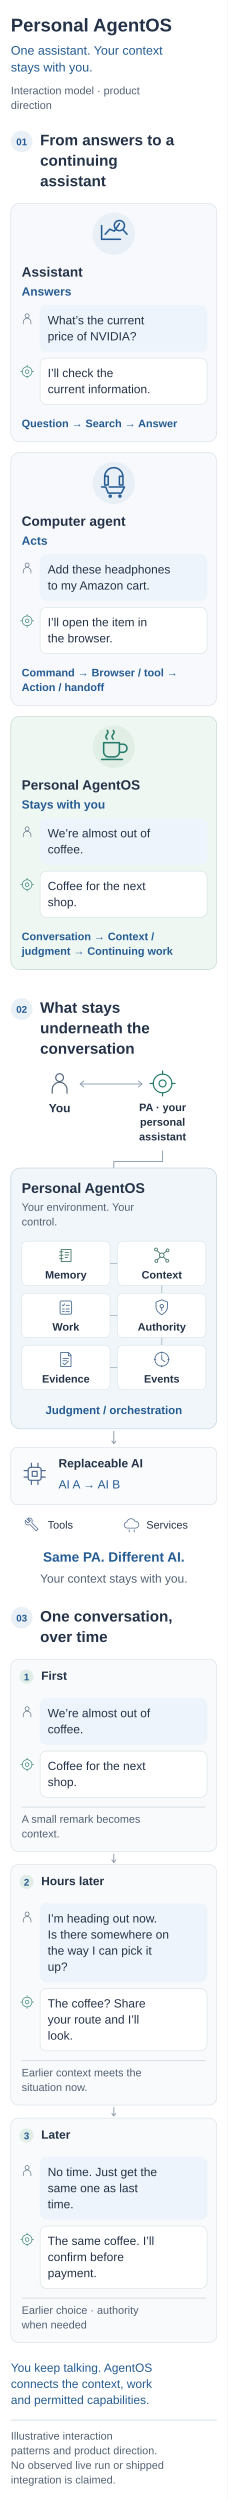
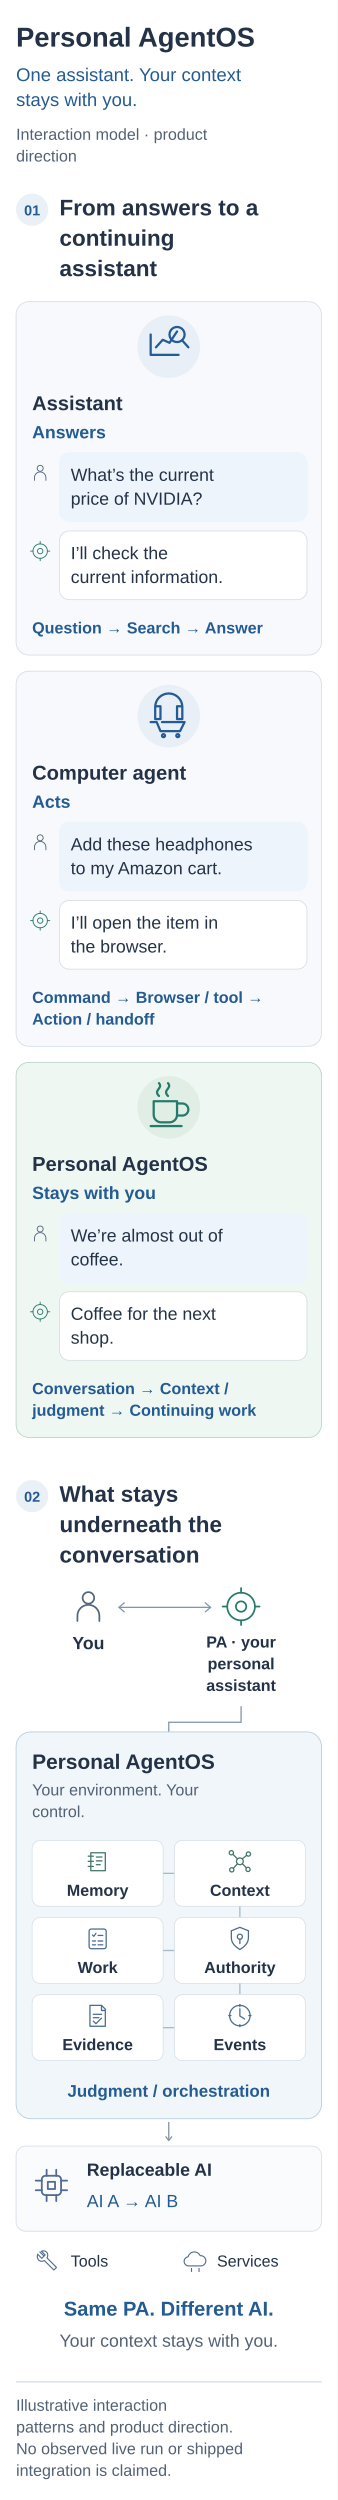
- <svg xmlns="http://www.w3.org/2000/svg" width="420" height="4613" viewBox="0 0 420 4613" role="img" aria-labelledby="title desc">
+ <svg xmlns="http://www.w3.org/2000/svg" width="420" height="3111" viewBox="0 0 420 3111" role="img" aria-labelledby="title desc">
  <style>text{font-family:Arial,"Noto Sans",sans-serif;fill:#243247} .bold{font-weight:700} .muted{fill:#526174} .blue{fill:#245b92}</style>
-   <rect width="420" height="4613" fill="#fff" />
+   <rect width="420" height="3111" fill="#fff" />
  <text x="20" y="58.0" font-size="34" class="bold" text-anchor="start">Personal AgentOS</text>
  <text x="20" y="100.9" font-size="23" class="blue" text-anchor="start">One assistant. Your context</text>
  <text x="20" y="131.95" font-size="23" class="blue" text-anchor="start">stays with you.</text>
  <text x="20" y="174.0" font-size="20" class="muted" text-anchor="start">Interaction model · product</text>
  <text x="20" y="201.0" font-size="20" class="muted" text-anchor="start">direction</text>
  <circle cx="40" cy="261.0" r="20" fill="#e9f0f6" stroke="none" />
  <text x="40" y="268.0" font-size="18" class="blue bold" text-anchor="middle">01</text>
  <text x="74" y="268.0" font-size="28" class="bold" text-anchor="start">From answers to a</text>
  <text x="74" y="305.8" font-size="28" class="bold" text-anchor="start">continuing</text>
  <text x="74" y="343.6" font-size="28" class="bold" text-anchor="start">assistant</text>
  <rect x="20" y="375.4" width="380" height="439.8" rx="16" fill="#f7f9fc" stroke="#d4dce5" />
  <circle cx="210.0" cy="431.4" r="39" fill="#e9eff7" stroke="none" />
  <g transform="translate(180.0 399.4) scale(0.9375)" fill="none" stroke="#245b92" stroke-width="3" stroke-linecap="round" stroke-linejoin="round">
    <path d="M8 45V18m0 27h37M15 35l9-10 9 4 10-15" />
    <circle cx="43" cy="18" r="10" />
    <path d="m50 26 8 9" />
  </g>
  <text x="40" y="510.4" font-size="25" class="bold" text-anchor="start">Assistant</text>
  <text x="40" y="545.4" font-size="22" class="blue bold" text-anchor="start">Answers</text>
  <g transform="translate(38 576.4) scale(0.375)" fill="none" stroke="#53657a" stroke-width="3" stroke-linecap="round" stroke-linejoin="round">
    <circle cx="32" cy="17" r="10" />
    <path d="M13 57v-9a19 19 0 0 1 38 0v9" />
  </g>
  <rect x="74" y="563.4" width="308" height="85.4" rx="12" fill="#edf4fb" stroke="#edf4fb" />
  <text x="88" y="598.4" font-size="22" class="" text-anchor="start">What’s the current</text>
  <text x="88" y="628.1" font-size="22" class="" text-anchor="start">price of NVIDIA?</text>
  <g transform="translate(38 673.8) scale(0.375)" fill="none" stroke="#257a69" stroke-width="3" stroke-linecap="round" stroke-linejoin="round">
    <circle cx="32" cy="32" r="24" />
    <circle cx="32" cy="32" r="9" />
    <path d="M32 0v8m0 48v8M0 32h8m48 0h8" />
  </g>
  <rect x="74" y="660.8" width="308" height="85.4" rx="12" fill="#ffffff" stroke="#d3dedf" />
  <text x="88" y="695.8" font-size="22" class="" text-anchor="start">I’ll check the</text>
  <text x="88" y="725.5" font-size="22" class="" text-anchor="start">current information.</text>
  <text x="40" y="788.2" font-size="20" class="blue bold" text-anchor="start">Question → Search → Answer</text>
  <rect x="20" y="835.2" width="380" height="466.8" rx="16" fill="#f7f9fc" stroke="#d4dce5" />
  <circle cx="210.0" cy="891.2" r="39" fill="#e9eff7" stroke="none" />
  <g transform="translate(180.0 859.2) scale(0.9375)" fill="none" stroke="#245b92" stroke-width="3" stroke-linecap="round" stroke-linejoin="round">
    <path d="M14 29v-7a18 18 0 0 1 36 0v7M14 21h7v17h-7zm29 0h7v17h-7zM8 42h8l5 12h26l6-12H23" />
    <circle cx="25" cy="60" r="2" />
    <circle cx="44" cy="60" r="2" />
  </g>
  <text x="40" y="970.2" font-size="25" class="bold" text-anchor="start">Computer agent</text>
  <text x="40" y="1005.2" font-size="22" class="blue bold" text-anchor="start">Acts</text>
  <g transform="translate(38 1036.2) scale(0.375)" fill="none" stroke="#53657a" stroke-width="3" stroke-linecap="round" stroke-linejoin="round">
    <circle cx="32" cy="17" r="10" />
    <path d="M13 57v-9a19 19 0 0 1 38 0v9" />
  </g>
  <rect x="74" y="1023.2" width="308" height="85.4" rx="12" fill="#edf4fb" stroke="#edf4fb" />
  <text x="88" y="1058.2" font-size="22" class="" text-anchor="start">Add these headphones</text>
  <text x="88" y="1087.9" font-size="22" class="" text-anchor="start">to my Amazon cart.</text>
  <g transform="translate(38 1133.6) scale(0.375)" fill="none" stroke="#257a69" stroke-width="3" stroke-linecap="round" stroke-linejoin="round">
    <circle cx="32" cy="32" r="24" />
    <circle cx="32" cy="32" r="9" />
    <path d="M32 0v8m0 48v8M0 32h8m48 0h8" />
  </g>
  <rect x="74" y="1120.6" width="308" height="85.4" rx="12" fill="#ffffff" stroke="#d3dedf" />
  <text x="88" y="1155.6" font-size="22" class="" text-anchor="start">I’ll open the item in</text>
  <text x="88" y="1185.3" font-size="22" class="" text-anchor="start">the browser.</text>
  <text x="40" y="1248.0" font-size="20" class="blue bold" text-anchor="start">Command → Browser / tool →</text>
  <text x="40" y="1275.0" font-size="20" class="blue bold" text-anchor="start">Action / handoff</text>
  <rect x="20" y="1322.0" width="380" height="466.8" rx="16" fill="#eff7f3" stroke="#b7d1c5" />
  <circle cx="210.0" cy="1378.0" r="39" fill="#e0eee6" stroke="none" />
  <g transform="translate(180.0 1346.0) scale(0.9375)" fill="none" stroke="#257a69" stroke-width="3" stroke-linecap="round" stroke-linejoin="round">
    <path d="M12 26h31v18a10 10 0 0 1-10 10H22a10 10 0 0 1-10-10zM43 29h7a8 8 0 0 1 0 16h-7M8 59h41M19 19c-8-8 6-10 0-17M31 19c-8-8 6-10 0-17" />
  </g>
  <text x="40" y="1457.0" font-size="25" class="bold" text-anchor="start">Personal AgentOS</text>
  <text x="40" y="1492.0" font-size="22" class="blue bold" text-anchor="start">Stays with you</text>
  <g transform="translate(38 1523.0) scale(0.375)" fill="none" stroke="#53657a" stroke-width="3" stroke-linecap="round" stroke-linejoin="round">
    <circle cx="32" cy="17" r="10" />
    <path d="M13 57v-9a19 19 0 0 1 38 0v9" />
  </g>
  <rect x="74" y="1510.0" width="308" height="85.4" rx="12" fill="#edf4fb" stroke="#edf4fb" />
  <text x="88" y="1545.0" font-size="22" class="" text-anchor="start">We’re almost out of</text>
  <text x="88" y="1574.7" font-size="22" class="" text-anchor="start">coffee.</text>
  <g transform="translate(38 1620.4) scale(0.375)" fill="none" stroke="#257a69" stroke-width="3" stroke-linecap="round" stroke-linejoin="round">
    <circle cx="32" cy="32" r="24" />
    <circle cx="32" cy="32" r="9" />
    <path d="M32 0v8m0 48v8M0 32h8m48 0h8" />
  </g>
  <rect x="74" y="1607.4" width="308" height="85.4" rx="12" fill="#ffffff" stroke="#d3dedf" />
  <text x="88" y="1642.4" font-size="22" class="" text-anchor="start">Coffee for the next</text>
  <text x="88" y="1672.1" font-size="22" class="" text-anchor="start">shop.</text>
  <text x="40" y="1734.8" font-size="20" class="blue bold" text-anchor="start">Conversation → Context /</text>
  <text x="40" y="1761.8" font-size="20" class="blue bold" text-anchor="start">judgment → Continuing work</text>
  <circle cx="40" cy="1861.8" r="20" fill="#e9f0f6" stroke="none" />
  <text x="40" y="1868.8" font-size="18" class="blue bold" text-anchor="middle">02</text>
  <text x="74" y="1868.8" font-size="28" class="bold" text-anchor="start">What stays</text>
  <text x="74" y="1906.6" font-size="28" class="bold" text-anchor="start">underneath the</text>
  <text x="74" y="1944.4" font-size="28" class="bold" text-anchor="start">conversation</text>
  <g transform="translate(87 1976.2) scale(0.71875)" fill="none" stroke="#53657a" stroke-width="3" stroke-linecap="round" stroke-linejoin="round">
    <circle cx="32" cy="17" r="10" />
    <path d="M13 57v-9a19 19 0 0 1 38 0v9" />
  </g>
  <g transform="translate(277 1976.2) scale(0.71875)" fill="none" stroke="#257a69" stroke-width="3" stroke-linecap="round" stroke-linejoin="round">
    <circle cx="32" cy="32" r="24" />
    <circle cx="32" cy="32" r="9" />
    <path d="M32 0v8m0 48v8M0 32h8m48 0h8" />
  </g>
  <path d="M148 2000.2H262" fill="none" stroke="#8296a9" stroke-width="1.6" />
  <path d="M155 1994.2L148 2000.2L155 2006.2M255 1994.2L262 2000.2L255 2006.2" fill="none" stroke="#8296a9" stroke-width="1.6" />
  <text x="110" y="2052.2" font-size="22" class="bold" text-anchor="middle">You</text>
  <text x="300" y="2050.2" font-size="20" class="bold" text-anchor="middle">PA · your</text>
  <text x="300" y="2077.2" font-size="20" class="bold" text-anchor="middle">personal</text>
  <text x="300" y="2104.2" font-size="20" class="bold" text-anchor="middle">assistant</text>
  <path d="M300 2123.2V2143.2H210.0V2155.2" fill="none" stroke="#8296a9" stroke-width="1.6" />
  <rect x="20" y="2155.2" width="380" height="481.35" rx="18" fill="#f0f6f9" stroke="#b6cad9" />
  <text x="40" y="2201.2" font-size="26" class="bold" text-anchor="start">Personal AgentOS</text>
  <text x="40" y="2234.2" font-size="20" class="muted" text-anchor="start">Your environment. Your</text>
  <text x="40" y="2261.2" font-size="20" class="muted" text-anchor="start">control.</text>
  <rect x="40.0" y="2290.2" width="163.0" height="82" rx="10" fill="#fff" stroke="#d8e1e7" />
  <g transform="translate(104.5 2299.2) scale(0.53125)" fill="none" stroke="#427665" stroke-width="3" stroke-linecap="round" stroke-linejoin="round">
    <path d="M16 12h34v42H16zM10 20h12m-12 12h12m-12 12h12M29 22h13m-13 9h13m-13 9h9" />
  </g>
  <text x="121.5" y="2359.2" font-size="20" class="bold" text-anchor="middle">Memory</text>
  <path d="M203.0 2331.2H217.0" fill="none" stroke="#a7bac6" stroke-width="1.6" />
  <rect x="217.0" y="2290.2" width="163.0" height="82" rx="10" fill="#fff" stroke="#d8e1e7" />
  <g transform="translate(281.5 2299.2) scale(0.53125)" fill="none" stroke="#427665" stroke-width="3" stroke-linecap="round" stroke-linejoin="round">
    <circle cx="32" cy="32" r="8" />
    <circle cx="12" cy="12" r="5" />
    <circle cx="52" cy="15" r="5" />
    <circle cx="13" cy="52" r="5" />
    <circle cx="51" cy="51" r="5" />
    <path d="m16 16 10 10m12 0 10-8M17 48l9-10m12 0 9 9" />
  </g>
  <text x="298.5" y="2359.2" font-size="20" class="bold" text-anchor="middle">Context</text>
  <path d="M298.5 2372.2V2386.2" fill="none" stroke="#a7bac6" stroke-width="1.6" />
  <rect x="40.0" y="2386.2" width="163.0" height="82" rx="10" fill="#fff" stroke="#d8e1e7" />
  <g transform="translate(104.5 2395.2) scale(0.53125)" fill="none" stroke="#496d92" stroke-width="3" stroke-linecap="round" stroke-linejoin="round">
    <rect x="12" y="10" width="40" height="46" rx="5" />
    <path d="m20 24 3 3 5-7m5 5h11M20 38h7m6 0h11M20 47h7m6 0h11" />
  </g>
  <text x="121.5" y="2455.2" font-size="20" class="bold" text-anchor="middle">Work</text>
  <path d="M203.0 2427.2H217.0" fill="none" stroke="#a7bac6" stroke-width="1.6" />
  <rect x="217.0" y="2386.2" width="163.0" height="82" rx="10" fill="#fff" stroke="#d8e1e7" />
  <g transform="translate(281.5 2395.2) scale(0.53125)" fill="none" stroke="#496d92" stroke-width="3" stroke-linecap="round" stroke-linejoin="round">
    <path d="M32 6 52 14v16c0 13-9 21-20 28-11-7-20-15-20-28V14z" />
    <circle cx="32" cy="28" r="6" />
    <path d="M32 34v10" />
  </g>
  <text x="298.5" y="2455.2" font-size="20" class="bold" text-anchor="middle">Authority</text>
  <path d="M298.5 2468.2V2482.2" fill="none" stroke="#a7bac6" stroke-width="1.6" />
  <rect x="40.0" y="2482.2" width="163.0" height="82" rx="10" fill="#fff" stroke="#d8e1e7" />
  <g transform="translate(104.5 2491.2) scale(0.53125)" fill="none" stroke="#496d92" stroke-width="3" stroke-linecap="round" stroke-linejoin="round">
    <path d="M14 8h27l9 9v40H14zM41 8v12h9M22 29h19m-19 8h13m-13 8 6 6 13-13" />
  </g>
  <text x="121.5" y="2551.2" font-size="20" class="bold" text-anchor="middle">Evidence</text>
  <path d="M203.0 2523.2H217.0" fill="none" stroke="#a7bac6" stroke-width="1.6" />
  <rect x="217.0" y="2482.2" width="163.0" height="82" rx="10" fill="#fff" stroke="#d8e1e7" />
  <g transform="translate(281.5 2491.2) scale(0.53125)" fill="none" stroke="#496d92" stroke-width="3" stroke-linecap="round" stroke-linejoin="round">
    <circle cx="32" cy="32" r="24" />
    <path d="M32 16v17l11 7M6 32h5m42 0h5M32 6v5m0 42v5" />
  </g>
  <text x="298.5" y="2551.2" font-size="20" class="bold" text-anchor="middle">Events</text>
  <text x="210.0" y="2609.2" font-size="21" class="blue bold" text-anchor="middle">Judgment / orchestration</text>
  <path d="M210.0 2640.55 L210.0 2663.55" fill="none" stroke="#8492a3" stroke-width="1.6" />
  <path d="M206.0 2658.55 L210.0 2663.55 L214.0 2658.55" fill="none" stroke="#8492a3" stroke-width="1.6" />
  <rect x="20" y="2670.55" width="380" height="106" rx="12" fill="#fafbfd" stroke="#d4dce5" />
  <g transform="translate(40 2695.55) scale(0.75)" fill="none" stroke="#526b91" stroke-width="3" stroke-linecap="round" stroke-linejoin="round">
    <rect x="16" y="16" width="32" height="32" rx="6" />
    <path d="M24 6v10m16-10v10M24 48v10m16-10v10M6 24h10M6 40h10m32-16h10M48 40h10M26 26h12v12H26z" />
  </g>
  <text x="108" y="2707.55" font-size="22" class="bold" text-anchor="start">Replaceable AI</text>
  <text x="108" y="2746.55" font-size="22" class="blue" text-anchor="start">AI A  →  AI B</text>
  <g transform="translate(44 2798.55) scale(0.46875)" fill="none" stroke="#526b91" stroke-width="3" stroke-linecap="round" stroke-linejoin="round">
    <path d="m12 8 11 11-6 6L6 14c-4 14 6 23 18 17l25 25 7-7-25-25C37 12 28 2 16 6l10 10-7 7" />
  </g>
  <text x="88" y="2820.55" font-size="20" class="" text-anchor="start">Tools</text>
  <g transform="translate(228 2798.55) scale(0.46875)" fill="none" stroke="#526b91" stroke-width="3" stroke-linecap="round" stroke-linejoin="round">
    <path d="M16 45a12 12 0 0 1-3-24 17 17 0 0 1 32-3 13 13 0 0 1 3 27H16zM22 52v8m20-8v8" />
  </g>
  <text x="270" y="2820.55" font-size="20" class="" text-anchor="start">Services</text>
  <text x="210.0" y="2881.55" font-size="25" class="blue bold" text-anchor="middle">Same PA. Different AI.</text>
  <text x="210.0" y="2920.3" font-size="22" class="muted" text-anchor="middle">Your context stays with you.</text>
-   <circle cx="40" cy="2985" r="20" fill="#e9f0f6" stroke="none" />
-   <text x="40" y="2992" font-size="18" class="blue bold" text-anchor="middle">03</text>
-   <text x="74" y="2992" font-size="28" class="bold" text-anchor="start">One conversation,</text>
-   <text x="74" y="3029.8" font-size="28" class="bold" text-anchor="start">over time</text>
-   <rect x="20" y="3061.6" width="380" height="354.8" rx="14" fill="#f8fafb" stroke="#d4dce5" />
-   <circle cx="49" cy="3093.6" r="13" fill="#e1eee8" stroke="none" />
-   <text x="49" y="3100.6" font-size="18" class="blue bold" text-anchor="middle">1</text>
-   <text x="76" y="3099.6" font-size="22" class="bold" text-anchor="start">First</text>
-   <g transform="translate(38 3146.6) scale(0.375)" fill="none" stroke="#53657a" stroke-width="3" stroke-linecap="round" stroke-linejoin="round">
-     <circle cx="32" cy="17" r="10" />
-     <path d="M13 57v-9a19 19 0 0 1 38 0v9" />
-   </g>
-   <rect x="74" y="3133.6" width="308" height="85.4" rx="12" fill="#edf4fb" stroke="#edf4fb" />
-   <text x="88" y="3168.6" font-size="22" class="" text-anchor="start">We’re almost out of</text>
-   <text x="88" y="3198.3" font-size="22" class="" text-anchor="start">coffee.</text>
-   <g transform="translate(38 3244) scale(0.375)" fill="none" stroke="#257a69" stroke-width="3" stroke-linecap="round" stroke-linejoin="round">
-     <circle cx="32" cy="32" r="24" />
-     <circle cx="32" cy="32" r="9" />
-     <path d="M32 0v8m0 48v8M0 32h8m48 0h8" />
-   </g>
-   <rect x="74" y="3231" width="308" height="85.4" rx="12" fill="#ffffff" stroke="#d3dedf" />
-   <text x="88" y="3266" font-size="22" class="" text-anchor="start">Coffee for the next</text>
-   <text x="88" y="3295.7" font-size="22" class="" text-anchor="start">shop.</text>
-   <path d="M40 3334.4H380" fill="none" stroke="#d4dce5" stroke-width="1.6" />
-   <text x="40" y="3363.4" font-size="20" class="muted" text-anchor="start">A small remark becomes</text>
-   <text x="40" y="3390.4" font-size="20" class="muted" text-anchor="start">context.</text>
-   <path d="M210.0 3420.4 L210.0 3436.4" fill="none" stroke="#8492a3" stroke-width="1.6" />
-   <path d="M206.0 3431.4 L210.0 3436.4 L214.0 3431.4" fill="none" stroke="#8492a3" stroke-width="1.6" />
-   <rect x="20" y="3440.4" width="380" height="443.9" rx="14" fill="#f8fafb" stroke="#d4dce5" />
-   <circle cx="49" cy="3472.4" r="13" fill="#e1eee8" stroke="none" />
-   <text x="49" y="3479.4" font-size="18" class="blue bold" text-anchor="middle">2</text>
-   <text x="76" y="3478.4" font-size="22" class="bold" text-anchor="start">Hours later</text>
-   <g transform="translate(38 3525.4) scale(0.375)" fill="none" stroke="#53657a" stroke-width="3" stroke-linecap="round" stroke-linejoin="round">
-     <circle cx="32" cy="17" r="10" />
-     <path d="M13 57v-9a19 19 0 0 1 38 0v9" />
-   </g>
-   <rect x="74" y="3512.4" width="308" height="144.8" rx="12" fill="#edf4fb" stroke="#edf4fb" />
-   <text x="88" y="3547.4" font-size="22" class="" text-anchor="start">I’m heading out now.</text>
-   <text x="88" y="3577.1" font-size="22" class="" text-anchor="start">Is there somewhere on</text>
-   <text x="88" y="3606.8" font-size="22" class="" text-anchor="start">the way I can pick it</text>
-   <text x="88" y="3636.5" font-size="22" class="" text-anchor="start">up?</text>
-   <g transform="translate(38 3682.2) scale(0.375)" fill="none" stroke="#257a69" stroke-width="3" stroke-linecap="round" stroke-linejoin="round">
-     <circle cx="32" cy="32" r="24" />
-     <circle cx="32" cy="32" r="9" />
-     <path d="M32 0v8m0 48v8M0 32h8m48 0h8" />
-   </g>
-   <rect x="74" y="3669.2" width="308" height="115.1" rx="12" fill="#ffffff" stroke="#d3dedf" />
-   <text x="88" y="3704.2" font-size="22" class="" text-anchor="start">The coffee? Share</text>
-   <text x="88" y="3733.9" font-size="22" class="" text-anchor="start">your route and I’ll</text>
-   <text x="88" y="3763.6" font-size="22" class="" text-anchor="start">look.</text>
-   <path d="M40 3802.3H380" fill="none" stroke="#d4dce5" stroke-width="1.6" />
-   <text x="40" y="3831.3" font-size="20" class="muted" text-anchor="start">Earlier context meets the</text>
-   <text x="40" y="3858.3" font-size="20" class="muted" text-anchor="start">situation now.</text>
-   <path d="M210.0 3888.3 L210.0 3904.3" fill="none" stroke="#8492a3" stroke-width="1.6" />
-   <path d="M206.0 3899.3 L210.0 3904.3 L214.0 3899.3" fill="none" stroke="#8492a3" stroke-width="1.6" />
-   <rect x="20" y="3908.3" width="380" height="414.2" rx="14" fill="#f8fafb" stroke="#d4dce5" />
-   <circle cx="49" cy="3940.3" r="13" fill="#e1eee8" stroke="none" />
-   <text x="49" y="3947.3" font-size="18" class="blue bold" text-anchor="middle">3</text>
-   <text x="76" y="3946.3" font-size="22" class="bold" text-anchor="start">Later</text>
-   <g transform="translate(38 3993.3) scale(0.375)" fill="none" stroke="#53657a" stroke-width="3" stroke-linecap="round" stroke-linejoin="round">
-     <circle cx="32" cy="17" r="10" />
-     <path d="M13 57v-9a19 19 0 0 1 38 0v9" />
-   </g>
-   <rect x="74" y="3980.3" width="308" height="115.1" rx="12" fill="#edf4fb" stroke="#edf4fb" />
-   <text x="88" y="4015.3" font-size="22" class="" text-anchor="start">No time. Just get the</text>
-   <text x="88" y="4045" font-size="22" class="" text-anchor="start">same one as last</text>
-   <text x="88" y="4074.7" font-size="22" class="" text-anchor="start">time.</text>
-   <g transform="translate(38 4120.4) scale(0.375)" fill="none" stroke="#257a69" stroke-width="3" stroke-linecap="round" stroke-linejoin="round">
-     <circle cx="32" cy="32" r="24" />
-     <circle cx="32" cy="32" r="9" />
-     <path d="M32 0v8m0 48v8M0 32h8m48 0h8" />
-   </g>
-   <rect x="74" y="4107.4" width="308" height="115.1" rx="12" fill="#ffffff" stroke="#d3dedf" />
-   <text x="88" y="4142.4" font-size="22" class="" text-anchor="start">The same coffee. I’ll</text>
-   <text x="88" y="4172.1" font-size="22" class="" text-anchor="start">confirm before</text>
-   <text x="88" y="4201.8" font-size="22" class="" text-anchor="start">payment.</text>
-   <path d="M40 4240.5H380" fill="none" stroke="#d4dce5" stroke-width="1.6" />
-   <text x="40" y="4269.5" font-size="20" class="muted" text-anchor="start">Earlier choice · authority</text>
-   <text x="40" y="4296.5" font-size="20" class="muted" text-anchor="start">when needed</text>
-   <text x="20" y="4376.5" font-size="22" class="blue" text-anchor="start">You keep talking. AgentOS</text>
-   <text x="20" y="4406.2" font-size="22" class="blue" text-anchor="start">connects the context, work</text>
-   <text x="20" y="4435.9" font-size="22" class="blue" text-anchor="start">and permitted capabilities.</text>
-   <path d="M20 4465.6H400" fill="none" stroke="#d4dce5" stroke-width="1.6" />
-   <text x="20" y="4501.6" font-size="20" class="muted" text-anchor="start">Illustrative interaction</text>
-   <text x="20" y="4528.6" font-size="20" class="muted" text-anchor="start">patterns and product direction.</text>
-   <text x="20" y="4555.6" font-size="20" class="muted" text-anchor="start">No observed live run or shipped</text>
-   <text x="20" y="4582.6" font-size="20" class="muted" text-anchor="start">integration is claimed.</text>
+   <path d="M20 2964H400" fill="none" stroke="#d4dce5" stroke-width="1.6" />
+   <text x="20" y="3000" font-size="20" class="muted" text-anchor="start">Illustrative interaction</text>
+   <text x="20" y="3027" font-size="20" class="muted" text-anchor="start">patterns and product direction.</text>
+   <text x="20" y="3054" font-size="20" class="muted" text-anchor="start">No observed live run or shipped</text>
+   <text x="20" y="3081" font-size="20" class="muted" text-anchor="start">integration is claimed.</text>
</svg>
